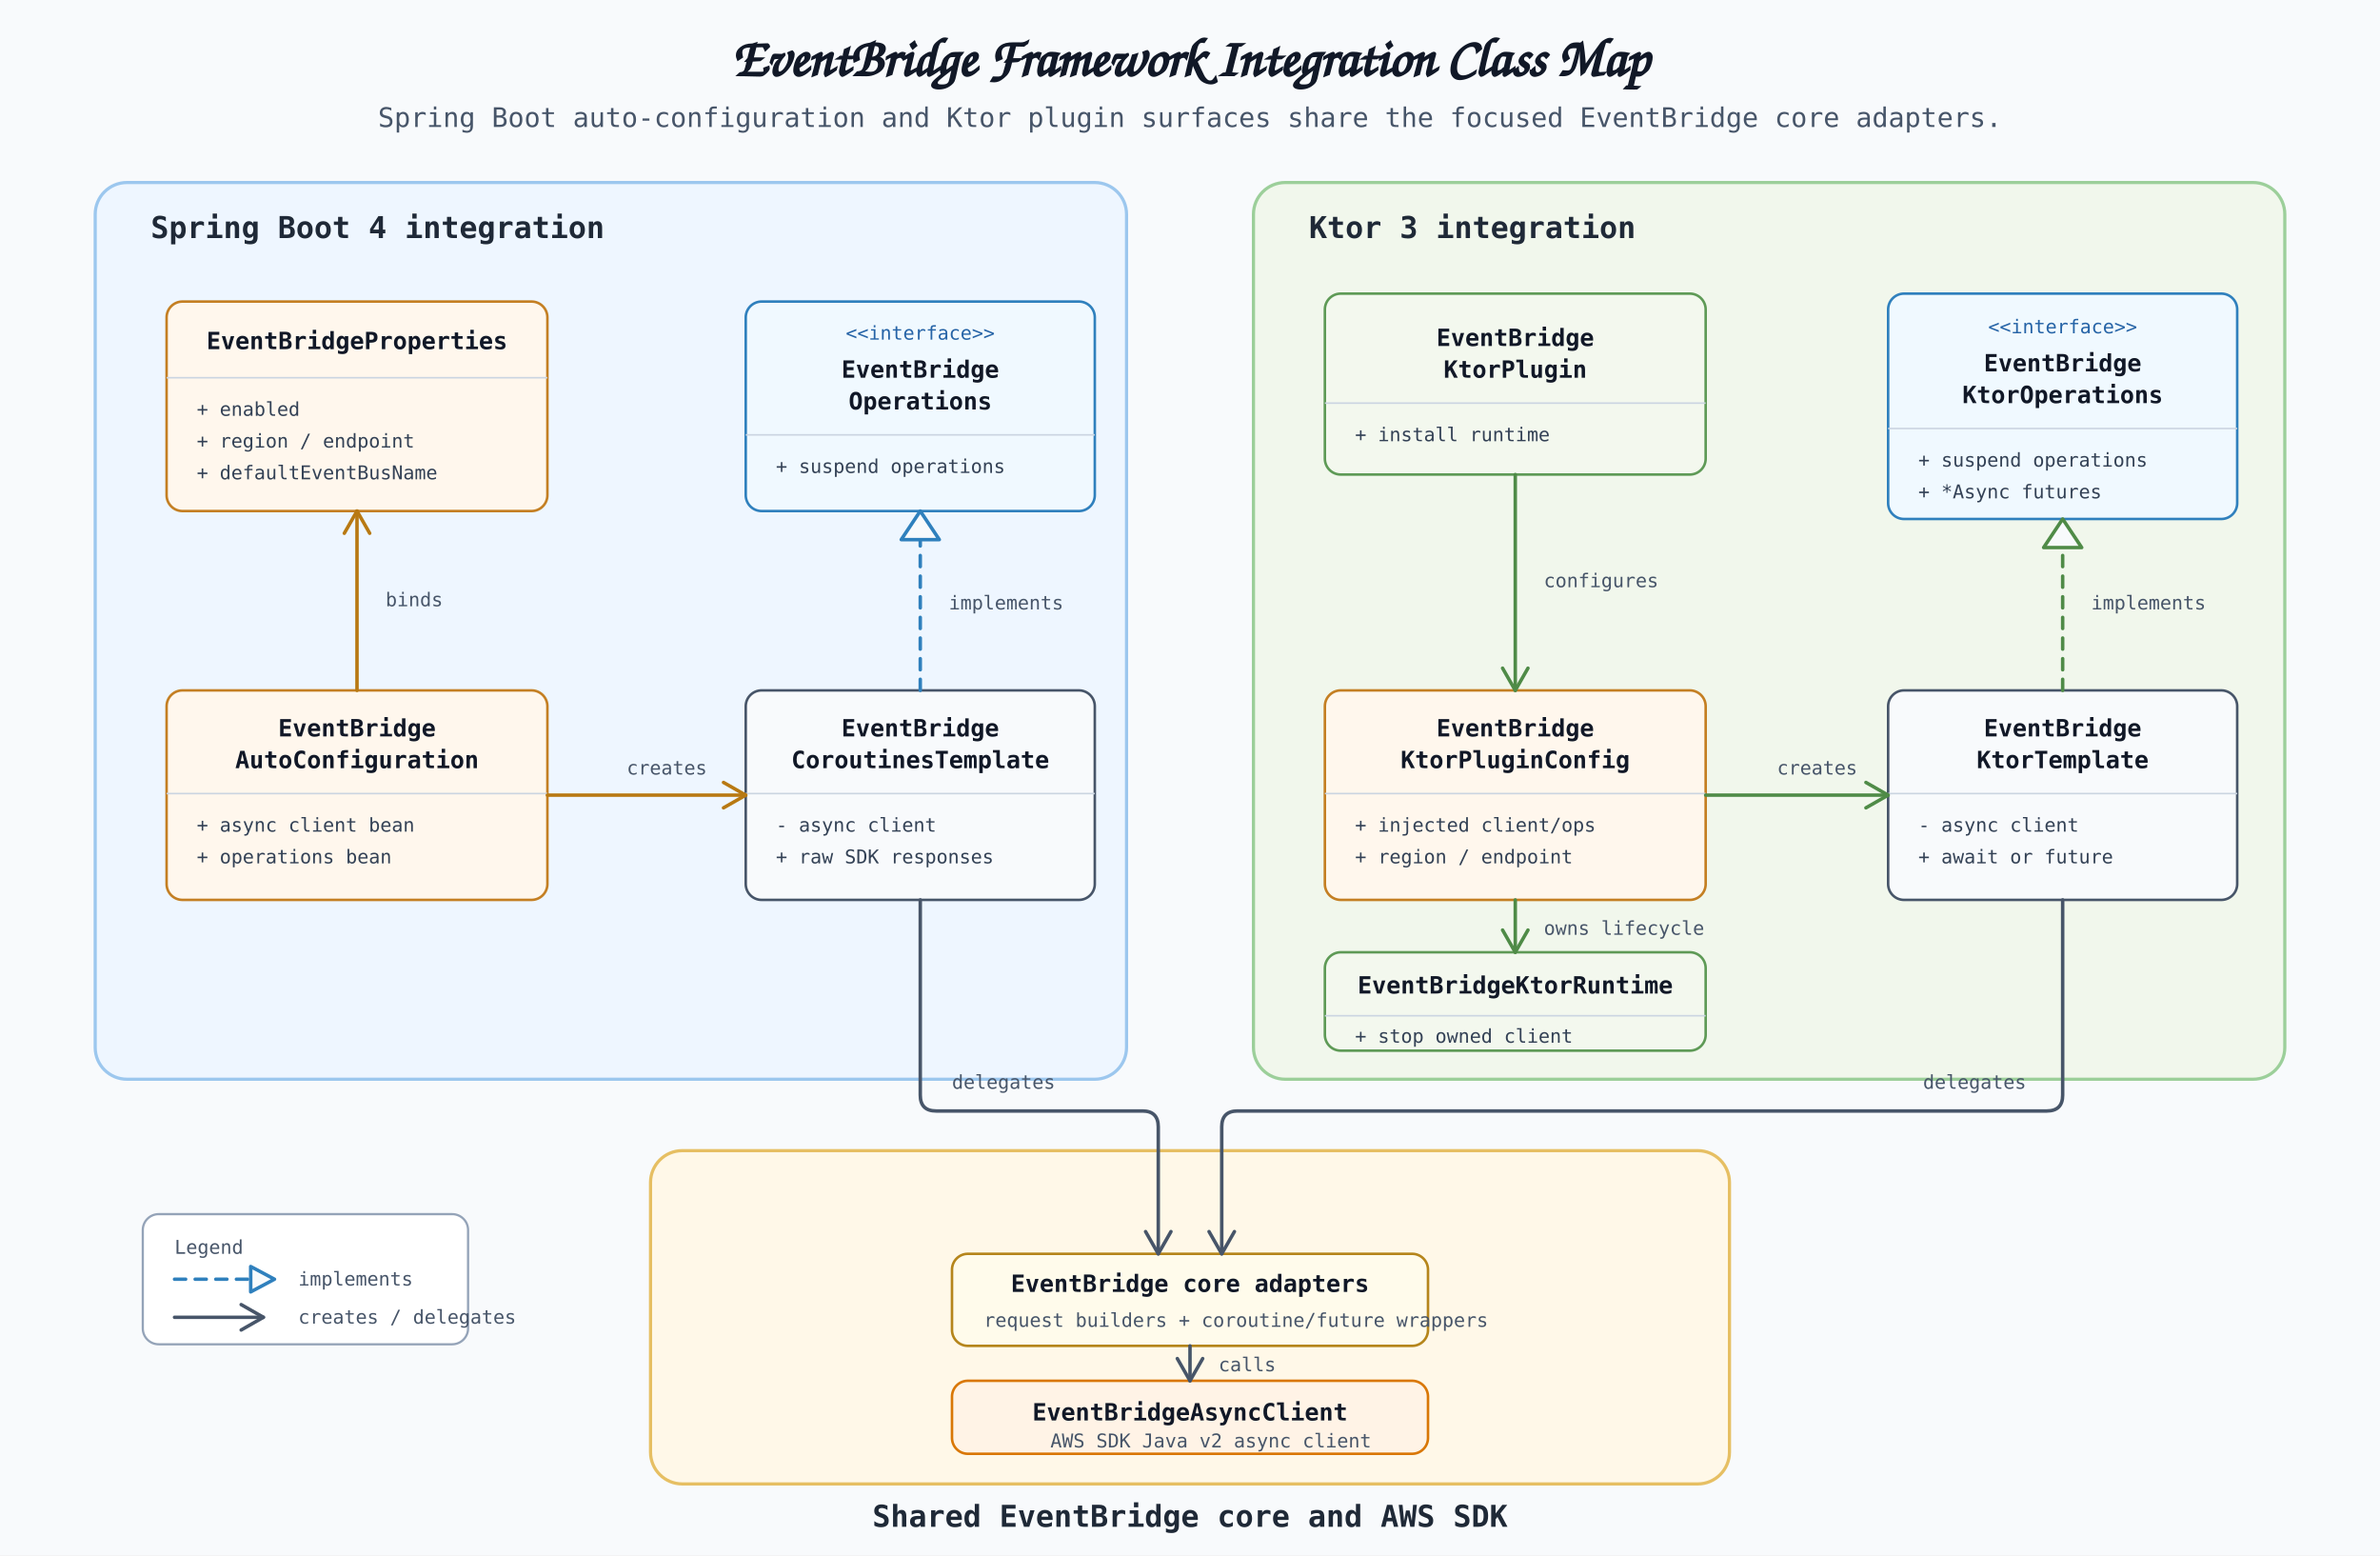
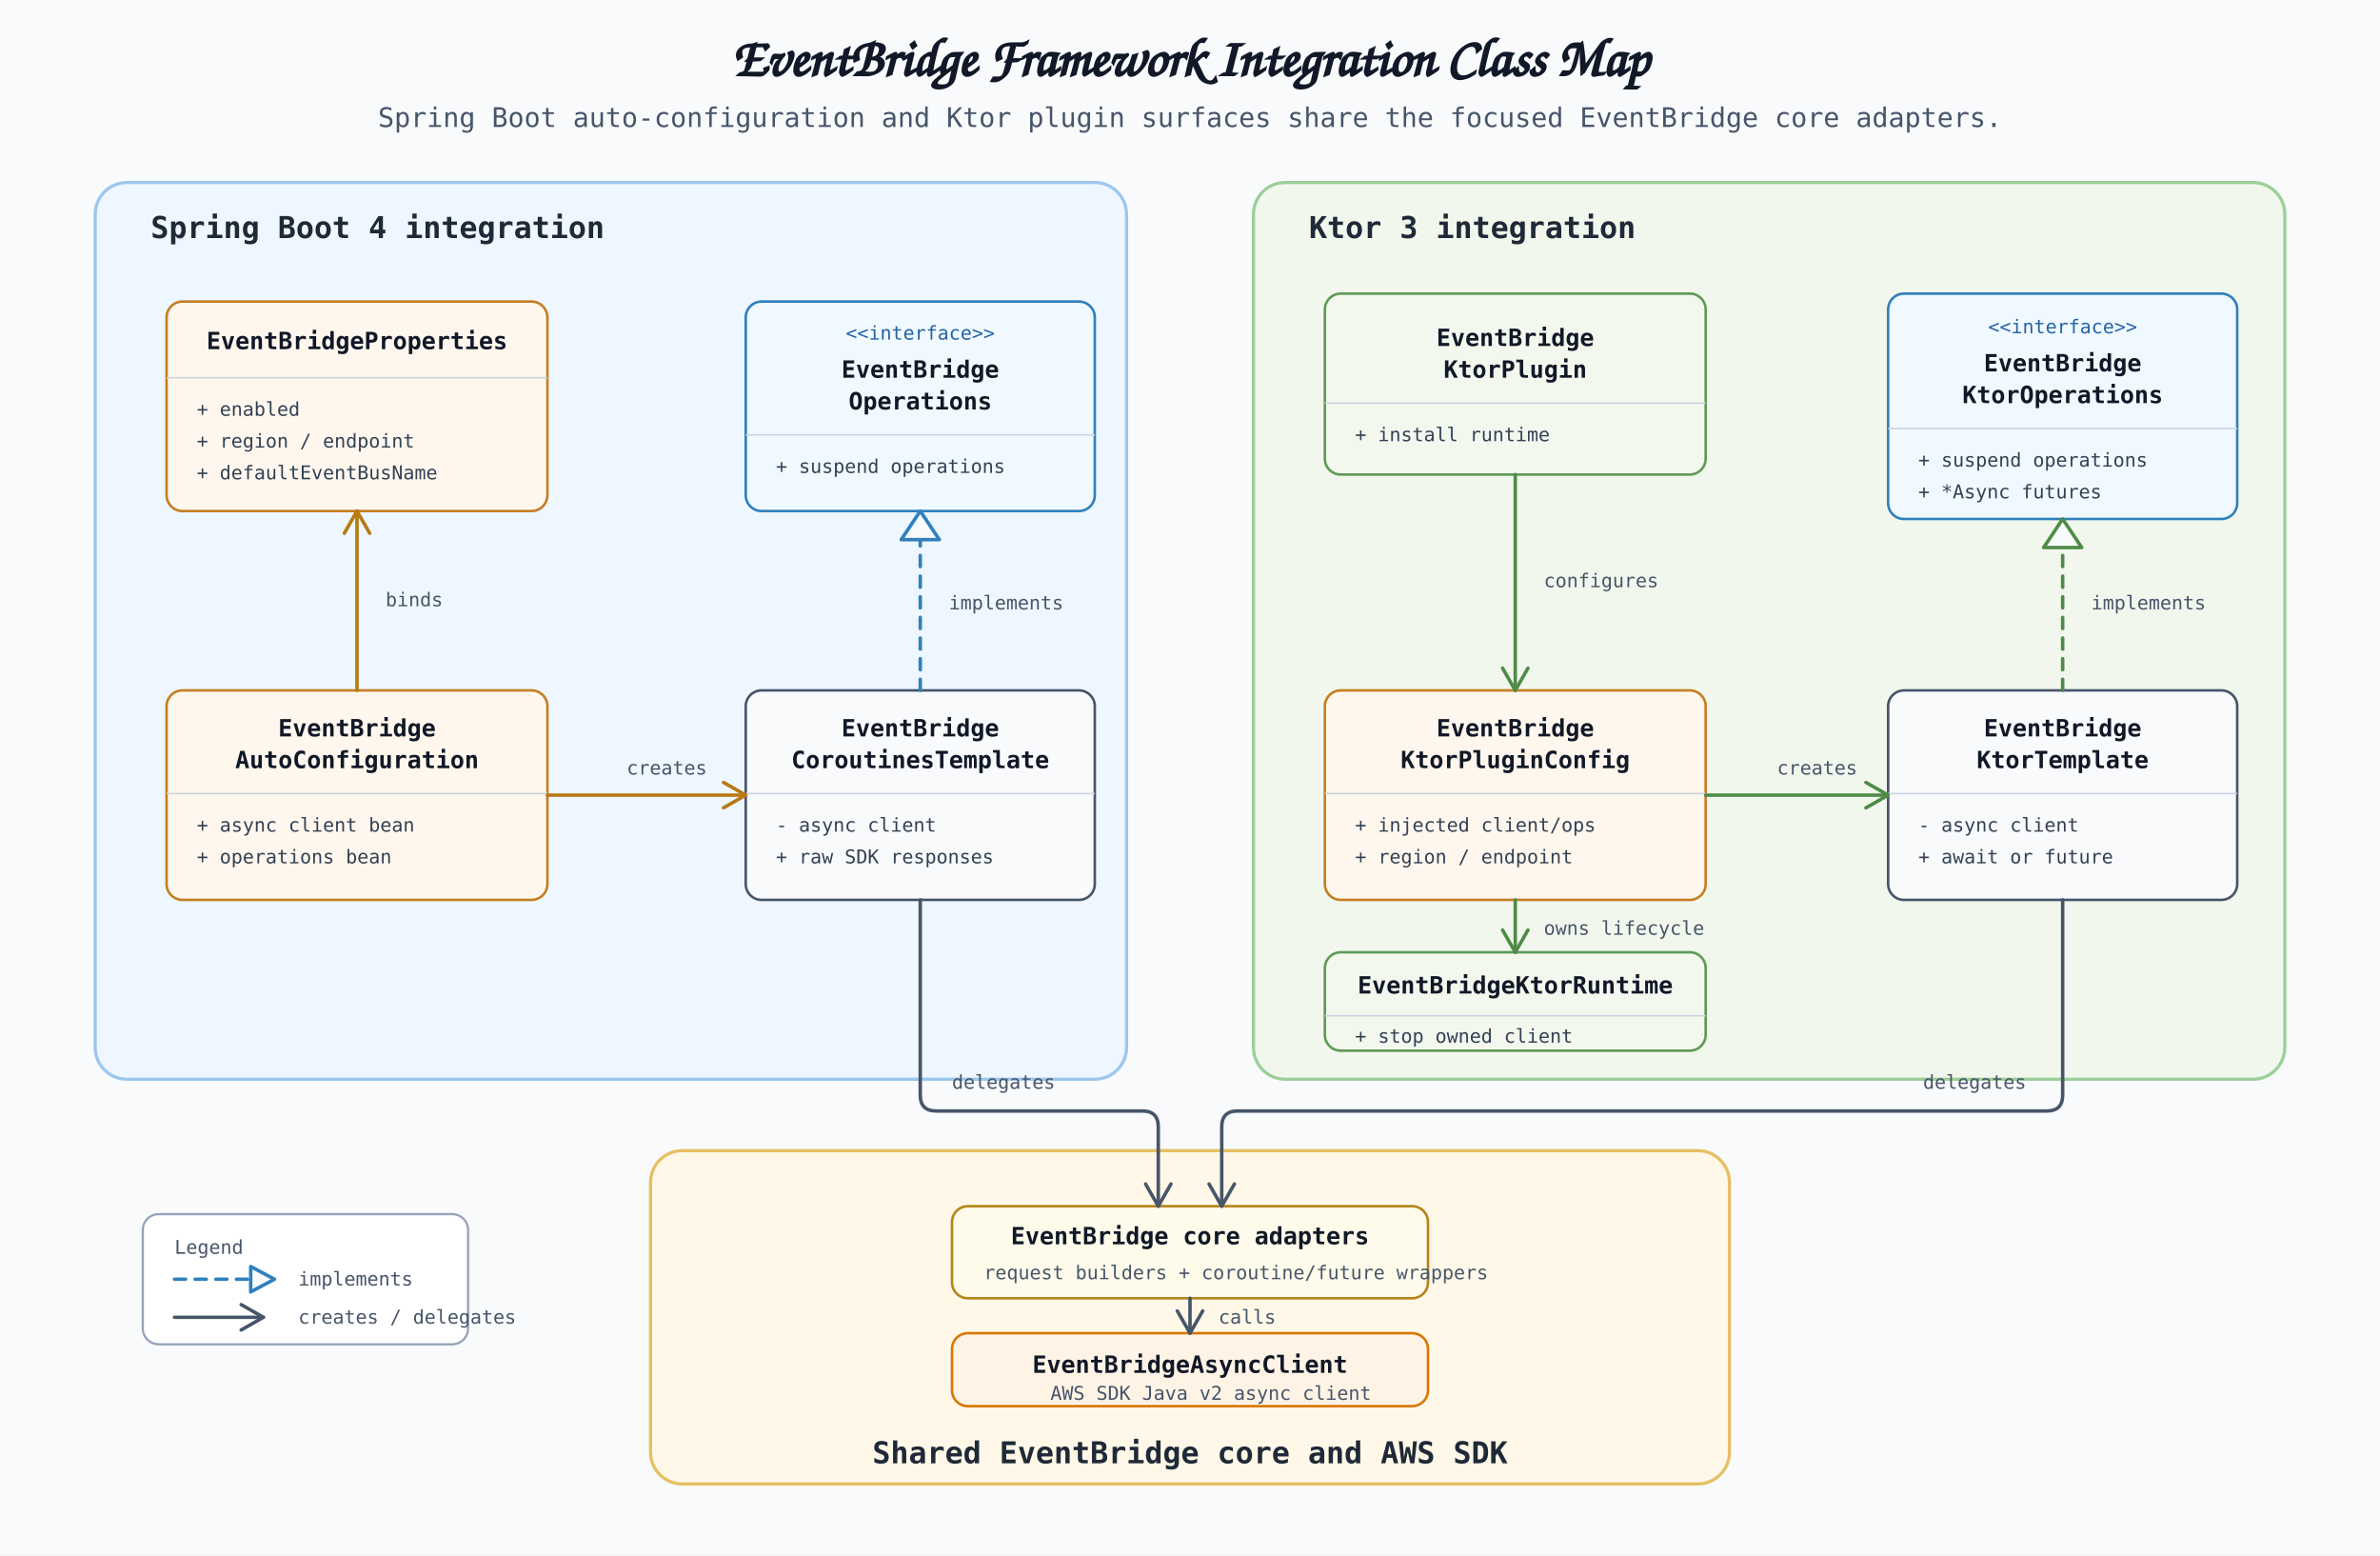
<svg xmlns="http://www.w3.org/2000/svg" width="1500" height="980" viewBox="0 0 1500 980" role="img" aria-labelledby="title desc">
  <defs>
    <style>
      .canvas { fill: #f8fafc; }
      .title { font: 700 34px "Architects Daughter", "Comic Sans MS", cursive; fill: #111827; }
      .subtitle { font: 17px "Comic Mono", "SFMono-Regular", monospace; fill: #475569; }
      .layer { fill: #eef6ff; stroke: #9cc7ee; stroke-width: 2; rx: 20; }
      .layer.ktor { fill: #f1f7ec; stroke: #9ccf9a; }
      .layer.shared { fill: #fff8e8; stroke: #e6bf63; }
      .layer-title { font: 700 19px "Comic Mono", "SFMono-Regular", monospace; fill: #1f2937; }
      .card { fill: #ffffff; stroke: #64748b; stroke-width: 1.6; rx: 10; }
      .interface-card { fill: #f0f9ff; stroke: #2f80bd; }
      .impl-card { fill: #f8fafc; stroke: #475569; }
      .config-card { fill: #fff7ed; stroke: #c47f23; }
      .runtime-card { fill: #f3f8ee; stroke: #5e9a56; }
      .shared-card { fill: #fffbeb; stroke: #b5851b; }
      .aws-card { fill: #fff3e6; stroke: #d97706; }
      .legend-box { fill: #ffffff; stroke: #94a3b8; stroke-width: 1.4; rx: 10; }
      .card-title { font: 700 15px "Comic Mono", "SFMono-Regular", monospace; fill: #111827; text-anchor: middle; }
      .stereo { font: 12px "Comic Mono", "SFMono-Regular", monospace; fill: #2563a6; text-anchor: middle; }
      .method { font: 12px "Comic Mono", "SFMono-Regular", monospace; fill: #334155; }
      .note { font: 12px "Comic Mono", "SFMono-Regular", monospace; fill: #475569; }
      .divider { stroke: #cbd5e1; stroke-width: 1; }
      .connector { fill: none; stroke: #334155; stroke-width: 2.2; stroke-linecap: round; stroke-linejoin: round; }
      .connector.dashed { stroke-dasharray: 7 6; }
      .connector.blue { stroke: #2f80bd; }
      .connector.green { stroke: #4f8b47; }
      .connector.amber { stroke: #b87912; }
      .connector.gray { stroke: #475569; }
      .arrow-open { fill: none; stroke-width: 2.2; stroke-linecap: round; stroke-linejoin: round; stroke-dasharray: none; style: stroke-dasharray:none; }
      .triangle { fill: #f8fafc; stroke-width: 2.2; stroke-linejoin: round; stroke-dasharray: none; style: stroke-dasharray:none; }
      .legend { font: 12px "Comic Mono", "SFMono-Regular", monospace; fill: #475569; }
    </style>
  </defs>
  <rect class="canvas" x="0" y="0" width="1500" height="980" />
  <text class="title" x="750" y="48" text-anchor="middle">EventBridge Framework Integration Class Map</text>
  <text class="subtitle" x="750" y="80" text-anchor="middle">Spring Boot auto-configuration and Ktor plugin surfaces share the focused EventBridge core adapters.</text>
  <rect class="layer" x="60" y="115" width="650" height="565" />
  <text class="layer-title" x="95" y="150">Spring Boot 4 integration</text>
  <rect class="layer ktor" x="790" y="115" width="650" height="565" />
  <text class="layer-title" x="825" y="150">Ktor 3 integration</text>
  <rect class="layer shared" x="410" y="725" width="680" height="210" />
-   <text class="layer-title" x="750" y="962" text-anchor="middle">Shared EventBridge core and AWS SDK</text>
+   <text class="layer-title" x="750" y="922" text-anchor="middle">Shared EventBridge core and AWS SDK</text>
  <g id="spring-props">
    <rect id="card-spring-props" class="card config-card" x="105" y="190" width="240" height="132" />
    <text class="card-title" x="225" y="220">EventBridgeProperties</text>
    <line class="divider" x1="105" y1="238" x2="345" y2="238" />
    <text class="method" x="124" y="262">+ enabled</text>
    <text class="method" x="124" y="282">+ region / endpoint</text>
    <text class="method" x="124" y="302">+ defaultEventBusName</text>
  </g>
  <g id="spring-ops">
    <rect id="card-spring-ops" class="card interface-card" x="470" y="190" width="220" height="132" />
    <text class="stereo" x="580" y="214">&lt;&lt;interface&gt;&gt;</text>
    <text class="card-title" x="580" y="238">EventBridge</text>
    <text class="card-title" x="580" y="258">Operations</text>
    <line class="divider" x1="470" y1="274" x2="690" y2="274" />
    <text class="method" x="489" y="298">+ suspend operations</text>
  </g>
  <g id="spring-auto">
    <rect id="card-spring-auto" class="card config-card" x="105" y="435" width="240" height="132" />
    <text class="card-title" x="225" y="464">EventBridge</text>
    <text class="card-title" x="225" y="484">AutoConfiguration</text>
    <line class="divider" x1="105" y1="500" x2="345" y2="500" />
    <text class="method" x="124" y="524">+ async client bean</text>
    <text class="method" x="124" y="544">+ operations bean</text>
  </g>
  <g id="spring-template">
    <rect id="card-spring-template" class="card impl-card" x="470" y="435" width="220" height="132" />
    <text class="card-title" x="580" y="464">EventBridge</text>
    <text class="card-title" x="580" y="484">CoroutinesTemplate</text>
    <line class="divider" x1="470" y1="500" x2="690" y2="500" />
    <text class="method" x="489" y="524">- async client</text>
    <text class="method" x="489" y="544">+ raw SDK responses</text>
  </g>
  <g id="ktor-plugin">
    <rect id="card-ktor-plugin" class="card runtime-card" x="835" y="185" width="240" height="114" />
    <text class="card-title" x="955" y="218">EventBridge</text>
    <text class="card-title" x="955" y="238">KtorPlugin</text>
    <line class="divider" x1="835" y1="254" x2="1075" y2="254" />
    <text class="method" x="854" y="278">+ install runtime</text>
  </g>
  <g id="ktor-ops">
    <rect id="card-ktor-ops" class="card interface-card" x="1190" y="185" width="220" height="142" />
    <text class="stereo" x="1300" y="210">&lt;&lt;interface&gt;&gt;</text>
    <text class="card-title" x="1300" y="234">EventBridge</text>
    <text class="card-title" x="1300" y="254">KtorOperations</text>
    <line class="divider" x1="1190" y1="270" x2="1410" y2="270" />
    <text class="method" x="1209" y="294">+ suspend operations</text>
    <text class="method" x="1209" y="314">+ *Async futures</text>
  </g>
  <g id="ktor-config">
    <rect id="card-ktor-config" class="card config-card" x="835" y="435" width="240" height="132" />
    <text class="card-title" x="955" y="464">EventBridge</text>
    <text class="card-title" x="955" y="484">KtorPluginConfig</text>
    <line class="divider" x1="835" y1="500" x2="1075" y2="500" />
    <text class="method" x="854" y="524">+ injected client/ops</text>
    <text class="method" x="854" y="544">+ region / endpoint</text>
  </g>
  <g id="ktor-template">
    <rect id="card-ktor-template" class="card impl-card" x="1190" y="435" width="220" height="132" />
    <text class="card-title" x="1300" y="464">EventBridge</text>
    <text class="card-title" x="1300" y="484">KtorTemplate</text>
    <line class="divider" x1="1190" y1="500" x2="1410" y2="500" />
    <text class="method" x="1209" y="524">- async client</text>
    <text class="method" x="1209" y="544">+ await or future</text>
  </g>
  <g id="ktor-runtime">
    <rect id="card-ktor-runtime" class="card runtime-card" x="835" y="600" width="240" height="62" />
    <text class="card-title" x="955" y="626">EventBridgeKtorRuntime</text>
    <line class="divider" x1="835" y1="640" x2="1075" y2="640" />
    <text class="method" x="854" y="657">+ stop owned client</text>
  </g>
  <g id="core-adapters">
-     <rect id="card-core-adapters" class="card shared-card" x="600" y="790" width="300" height="58" />
-     <text class="card-title" x="750" y="814">EventBridge core adapters</text>
-     <text class="note" x="620" y="836">request builders + coroutine/future wrappers</text>
+     <rect id="card-core-adapters" class="card shared-card" x="600" y="760" width="300" height="58" />
+     <text class="card-title" x="750" y="784">EventBridge core adapters</text>
+     <text class="note" x="620" y="806">request builders + coroutine/future wrappers</text>
  </g>
  <g id="aws-client">
-     <rect id="card-aws-client" class="card aws-card" x="600" y="870" width="300" height="46" />
-     <text class="card-title" x="750" y="895">EventBridgeAsyncClient</text>
-     <text class="note" x="662" y="912">AWS SDK Java v2 async client</text>
+     <rect id="card-aws-client" class="card aws-card" x="600" y="840" width="300" height="46" />
+     <text class="card-title" x="750" y="865">EventBridgeAsyncClient</text>
+     <text class="note" x="662" y="882">AWS SDK Java v2 async client</text>
  </g>
  <path class="connector dashed blue" d="M 580 435 L 580 340" />
  <polygon class="triangle" points="580,322 568,340 592,340" stroke="#2f80bd" />
  <text class="note" x="598" y="384">implements</text>
  <path class="connector amber" d="M 225 435 L 225 322" />
  <polyline class="arrow-open" points="217,336 225,322 233,336" stroke="#b87912" />
  <text class="note" x="243" y="382">binds</text>
  <path class="connector amber" d="M 345 501 L 470 501" />
  <polyline class="arrow-open" points="456,493 470,501 456,509" stroke="#b87912" />
  <text class="note" x="395" y="488">creates</text>
  <path class="connector dashed green" d="M 1300 435 L 1300 345" />
  <polygon class="triangle" points="1300,327 1288,345 1312,345" stroke="#4f8b47" />
  <text class="note" x="1318" y="384">implements</text>
  <path class="connector green" d="M 955 299 L 955 435" />
  <polyline class="arrow-open" points="947,421 955,435 963,421" stroke="#4f8b47" />
  <text class="note" x="973" y="370">configures</text>
  <path class="connector green" d="M 1075 501 L 1190 501" />
  <polyline class="arrow-open" points="1176,493 1190,501 1176,509" stroke="#4f8b47" />
  <text class="note" x="1120" y="488">creates</text>
  <path class="connector green" d="M 955 567 L 955 600" />
  <polyline class="arrow-open" points="947,586 955,600 963,586" stroke="#4f8b47" />
  <text class="note" x="973" y="589">owns lifecycle</text>
-   <path class="connector gray" d="M 580 567 L 580 690 Q 580 700 590 700 L 720 700 Q 730 700 730 710 L 730 790" />
-   <polyline class="arrow-open" points="722,776 730,790 738,776" stroke="#475569" />
+   <path class="connector gray" d="M 580 567 L 580 690 Q 580 700 590 700 L 720 700 Q 730 700 730 710 L 730 760" />
+   <polyline class="arrow-open" points="722,746 730,760 738,746" stroke="#475569" />
  <text class="note" x="600" y="686">delegates</text>
-   <path class="connector gray" d="M 1300 567 L 1300 690 Q 1300 700 1290 700 L 780 700 Q 770 700 770 710 L 770 790" />
-   <polyline class="arrow-open" points="762,776 770,790 778,776" stroke="#475569" />
+   <path class="connector gray" d="M 1300 567 L 1300 690 Q 1300 700 1290 700 L 780 700 Q 770 700 770 710 L 770 760" />
+   <polyline class="arrow-open" points="762,746 770,760 778,746" stroke="#475569" />
  <text class="note" x="1212" y="686">delegates</text>
-   <path class="connector gray" d="M 750 848 L 750 870" />
-   <polyline class="arrow-open" points="742,856 750,870 758,856" stroke="#475569" />
-   <text class="note" x="768" y="864">calls</text>
+   <path class="connector gray" d="M 750 818 L 750 840" />
+   <polyline class="arrow-open" points="742,826 750,840 758,826" stroke="#475569" />
+   <text class="note" x="768" y="834">calls</text>
  <g id="legend">
    <rect class="legend-box" x="90" y="765" width="205" height="82" />
    <text class="legend" x="110" y="790">Legend</text>
    <path class="connector dashed blue" d="M 110 806 L 158 806" />
    <polygon class="triangle" points="173,806 158,798 158,814" stroke="#2f80bd" />
    <text class="legend" x="188" y="810">implements</text>
    <path class="connector gray" d="M 110 830 L 166 830" />
    <polyline class="arrow-open" points="152,822 166,830 152,838" stroke="#475569" />
    <text class="legend" x="188" y="834">creates / delegates</text>
  </g>
</svg>
